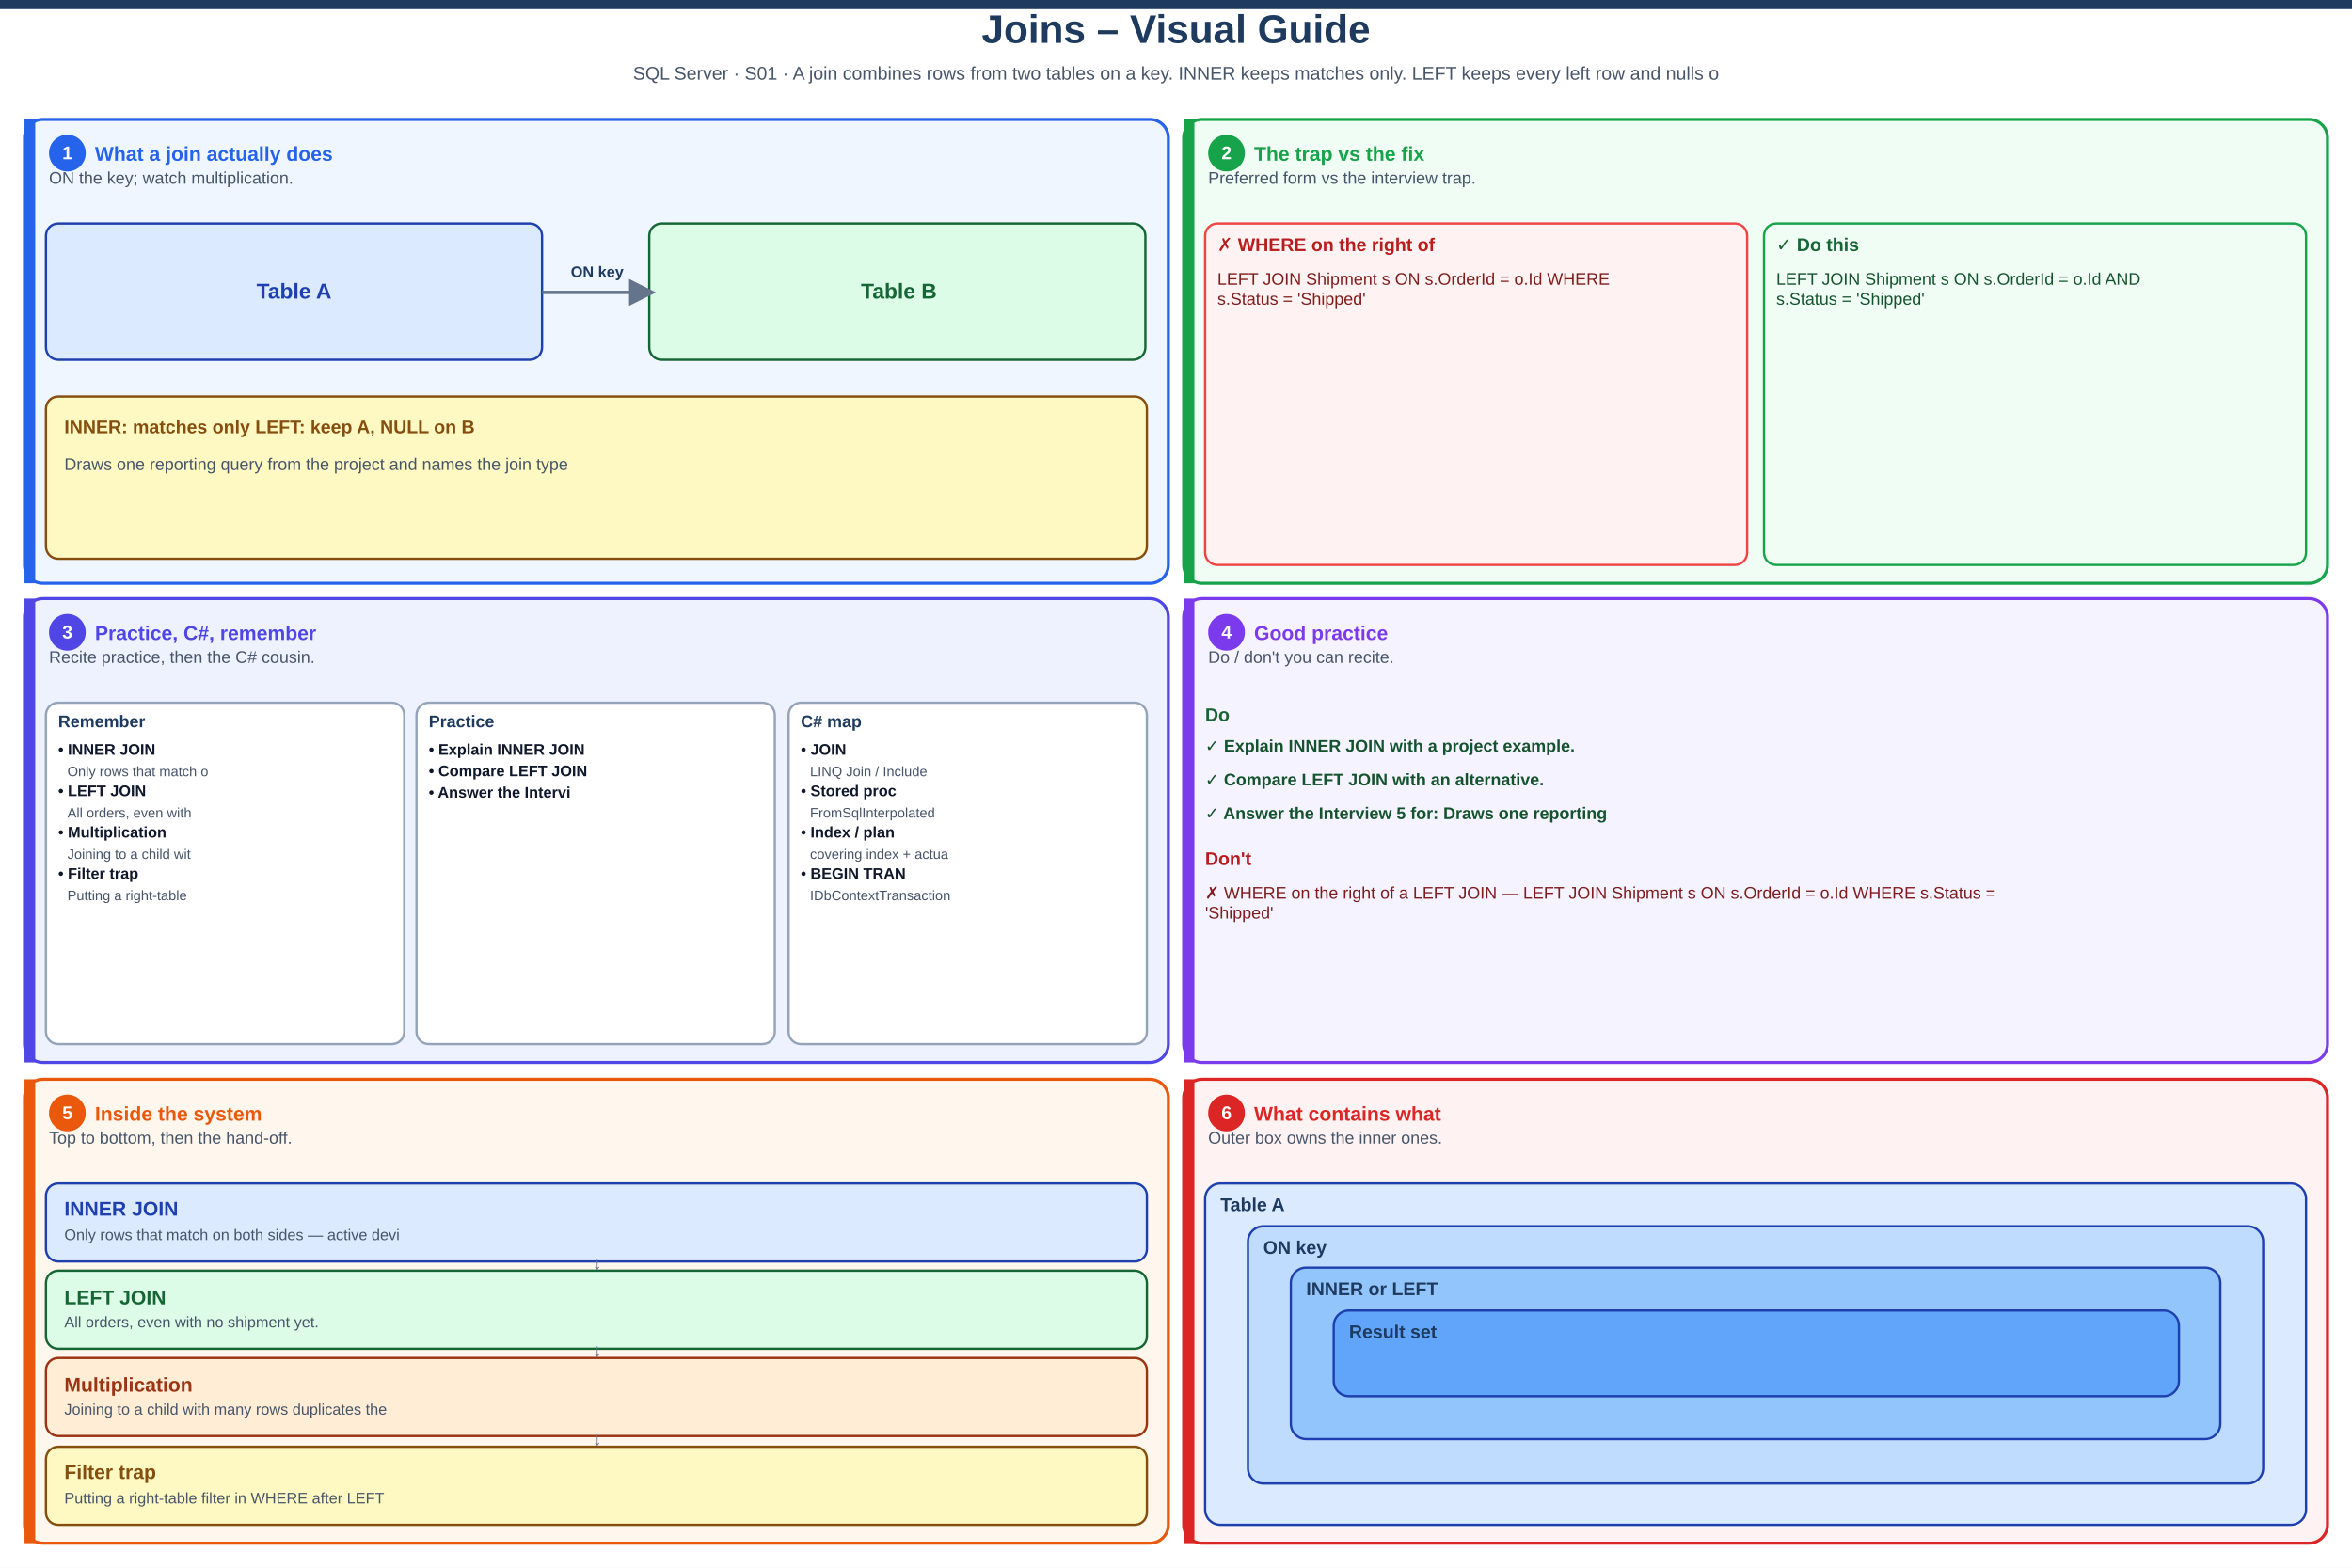
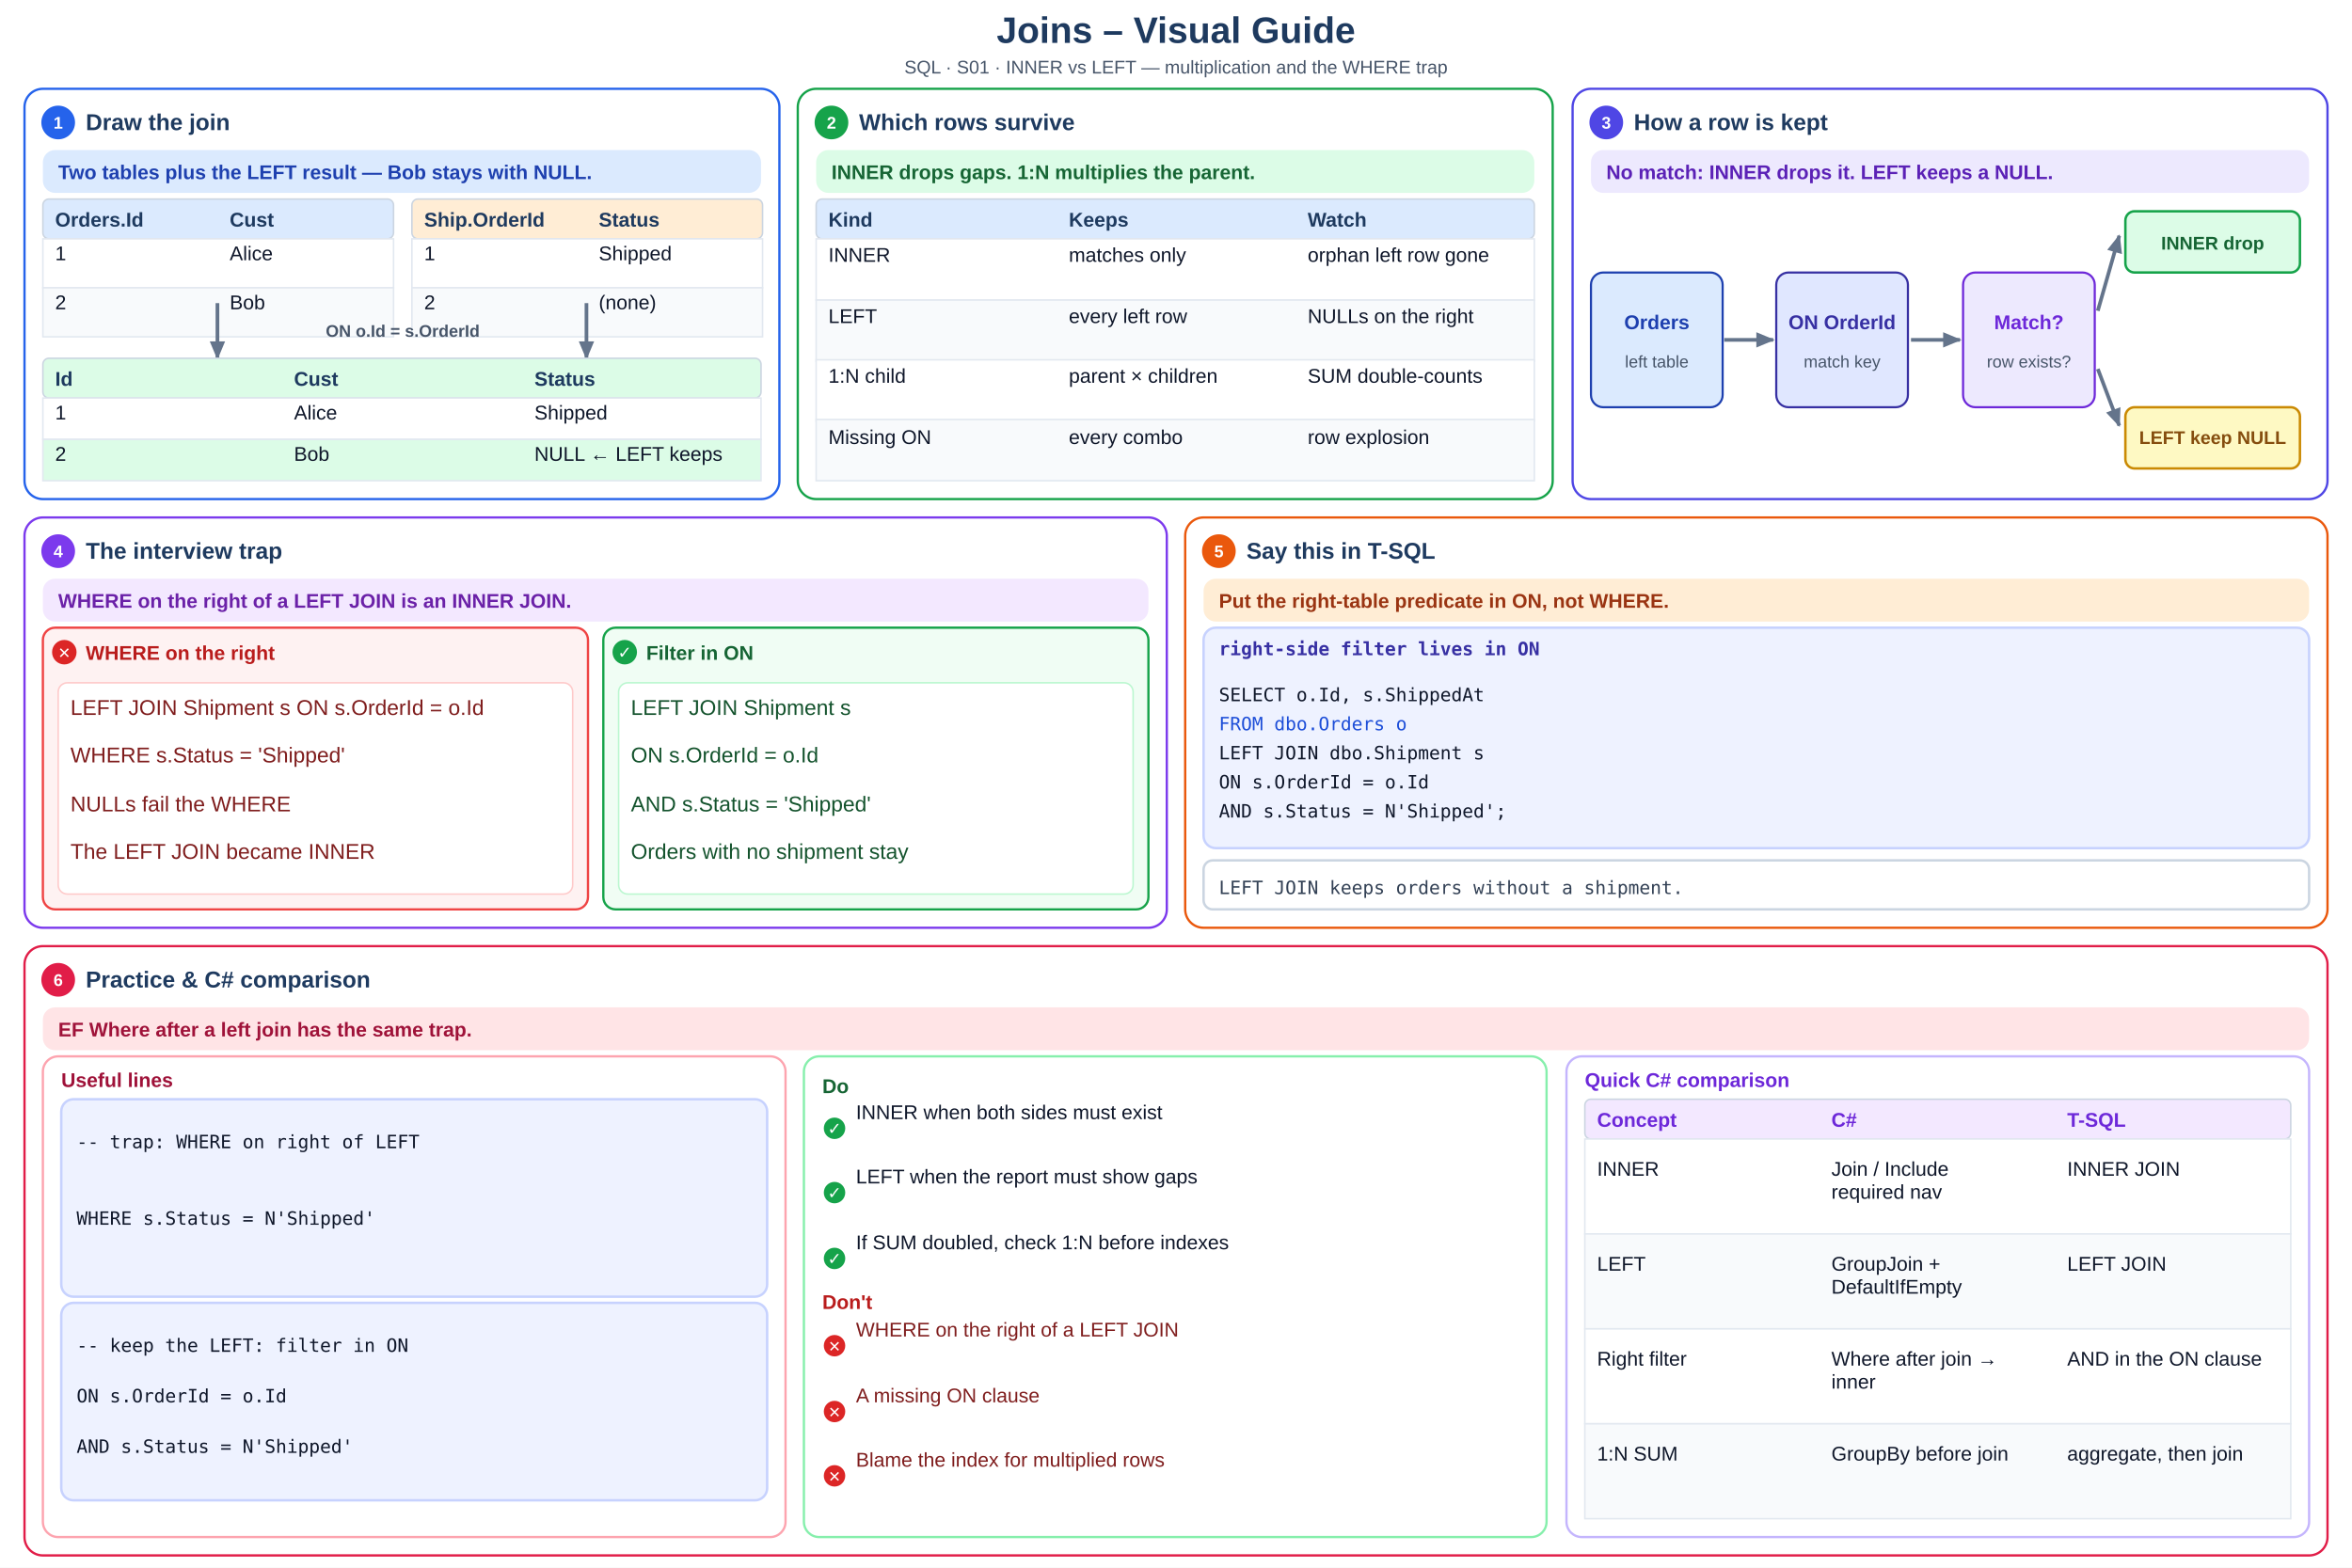
<svg xmlns="http://www.w3.org/2000/svg" width="1536" height="1024" viewBox="0 0 1536 1024">
  <defs>
-     <marker id="arrow" markerWidth="8" markerHeight="8" refX="6" refY="4" orient="auto">
-       <path d="M0,0 L8,4 L0,8 z" fill="#64748b" />
+     <marker id="arrow" markerWidth="12" markerHeight="10" refX="11" refY="5" orient="auto" markerUnits="userSpaceOnUse">
+       <path d="M0,0 L12,5 L0,10 z" fill="#64748b" />
    </marker>
  </defs>
  <rect x="0" y="0" width="1536" height="1024" rx="0" fill="#ffffff" />
-   <rect x="0" y="0" width="1536" height="6" rx="0" fill="#1e3a5f" />
-   <text x="768" y="28" fill="#1e3a5f" font-size="26" font-weight="800" text-anchor="middle" font-family="Segoe UI,Arial,sans-serif">Joins  –  Visual Guide</text>
-   <text x="768" y="52" fill="#475569" font-size="12" font-weight="500" text-anchor="middle" font-family="Segoe UI,Arial,sans-serif">SQL Server  ·  S01  ·  A join combines rows from two tables on a key. INNER keeps matches only. LEFT keeps every left row and nulls o</text>
-   <rect x="16" y="78" width="747" height="303" rx="12" fill="#eff6ff" stroke="#2563eb" stroke-width="2" />
-   <rect x="16" y="78" width="7" height="303" rx="0" fill="#2563eb" />
-   <circle cx="44" cy="100" r="12" fill="#2563eb" />
-   <text x="44" y="104" fill="#fff" font-size="12" font-weight="800" text-anchor="middle" font-family="Segoe UI,Arial,sans-serif">1</text>
-   <text x="62" y="105" fill="#2563eb" font-size="13" font-weight="800" text-anchor="start" font-family="Segoe UI,Arial,sans-serif">What a join actually does</text>
-   <text x="32" y="120" fill="#475569" font-size="11" font-weight="500" text-anchor="start" font-family="Segoe UI,Arial,sans-serif">
-     <tspan x="32" dy="0">ON the key; watch multiplication.</tspan>
-   </text>
-   <rect x="30" y="146" width="324" height="89" rx="8" fill="#dbeafe" stroke="#1e40af" stroke-width="1.5" />
-   <text x="192" y="195" fill="#1e40af" font-size="14" font-weight="800" text-anchor="middle" font-family="Segoe UI,Arial,sans-serif">Table A</text>
-   <rect x="424" y="146" width="324" height="89" rx="8" fill="#dcfce7" stroke="#166534" stroke-width="1.5" />
-   <text x="587" y="195" fill="#166534" font-size="14" font-weight="800" text-anchor="middle" font-family="Segoe UI,Arial,sans-serif">Table B</text>
-   <line x1="354" y1="191" x2="424" y2="191" stroke="#64748b" stroke-width="2.2" marker-end="url(#arrow)" />
-   <text x="390" y="181" fill="#1e3a5f" font-size="10" font-weight="800" text-anchor="middle" font-family="Segoe UI,Arial,sans-serif">ON key</text>
-   <rect x="30" y="259" width="719" height="106" rx="8" fill="#fef9c3" stroke="#854d0e" stroke-width="1.5" />
-   <text x="42" y="283" fill="#854d0e" font-size="12" font-weight="700" text-anchor="start" font-family="Segoe UI,Arial,sans-serif">INNER: matches only    LEFT: keep A, NULL on B</text>
-   <text x="42" y="307" fill="#475569" font-size="11" font-weight="500" text-anchor="start" font-family="Segoe UI,Arial,sans-serif">
-     <tspan x="42" dy="0">Draws one reporting query from the project and names the join type</tspan>
-   </text>
-   <rect x="773" y="78" width="747" height="303" rx="12" fill="#f0fdf4" stroke="#16a34a" stroke-width="2" />
-   <rect x="773" y="78" width="7" height="303" rx="0" fill="#16a34a" />
-   <circle cx="801" cy="100" r="12" fill="#16a34a" />
-   <text x="801" y="104" fill="#fff" font-size="12" font-weight="800" text-anchor="middle" font-family="Segoe UI,Arial,sans-serif">2</text>
-   <text x="819" y="105" fill="#16a34a" font-size="13" font-weight="800" text-anchor="start" font-family="Segoe UI,Arial,sans-serif">The trap vs the fix</text>
-   <text x="789" y="120" fill="#475569" font-size="11" font-weight="500" text-anchor="start" font-family="Segoe UI,Arial,sans-serif">
-     <tspan x="789" dy="0">Preferred form vs the interview trap.</tspan>
-   </text>
-   <rect x="787" y="146" width="354" height="223" rx="8" fill="#fef2f2" stroke="#ef4444" stroke-width="1.5" />
-   <text x="795" y="164" fill="#b91c1c" font-size="12" font-weight="800" text-anchor="start" font-family="Segoe UI,Arial,sans-serif">✗  WHERE on the right of </text>
-   <text x="795" y="186" fill="#7f1d1d" font-size="11" font-weight="500" text-anchor="start" font-family="Segoe UI,Arial,sans-serif">
-     <tspan x="795" dy="0">LEFT JOIN Shipment s ON s.OrderId = o.Id WHERE</tspan>
-     <tspan x="795" dy="13">s.Status = 'Shipped'</tspan>
-   </text>
-   <rect x="1152" y="146" width="354" height="223" rx="8" fill="#f0fdf4" stroke="#16a34a" stroke-width="1.5" />
-   <text x="1160" y="164" fill="#166534" font-size="12" font-weight="800" text-anchor="start" font-family="Segoe UI,Arial,sans-serif">✓  Do this</text>
-   <text x="1160" y="186" fill="#14532d" font-size="11" font-weight="500" text-anchor="start" font-family="Segoe UI,Arial,sans-serif">
-     <tspan x="1160" dy="0">LEFT JOIN Shipment s ON s.OrderId = o.Id AND</tspan>
-     <tspan x="1160" dy="13">s.Status = 'Shipped'</tspan>
-   </text>
-   <rect x="16" y="391" width="747" height="303" rx="12" fill="#eef2ff" stroke="#4f46e5" stroke-width="2" />
-   <rect x="16" y="391" width="7" height="303" rx="0" fill="#4f46e5" />
-   <circle cx="44" cy="413" r="12" fill="#4f46e5" />
-   <text x="44" y="417" fill="#fff" font-size="12" font-weight="800" text-anchor="middle" font-family="Segoe UI,Arial,sans-serif">3</text>
-   <text x="62" y="418" fill="#4f46e5" font-size="13" font-weight="800" text-anchor="start" font-family="Segoe UI,Arial,sans-serif">Practice, C#, remember</text>
-   <text x="32" y="433" fill="#475569" font-size="11" font-weight="500" text-anchor="start" font-family="Segoe UI,Arial,sans-serif">
-     <tspan x="32" dy="0">Recite practice, then the C# cousin.</tspan>
-   </text>
-   <rect x="30" y="459" width="234" height="223" rx="8" fill="#fff" stroke="#94a3b8" stroke-width="1.5" />
-   <text x="38" y="475" fill="#1e3a5f" font-size="11" font-weight="800" text-anchor="start" font-family="Segoe UI,Arial,sans-serif">Remember</text>
-   <text x="38" y="493" fill="#0f172a" font-size="10" font-weight="700" text-anchor="start" font-family="Segoe UI,Arial,sans-serif">• INNER JOIN</text>
-   <text x="44" y="507" fill="#475569" font-size="9" font-weight="500" text-anchor="start" font-family="Segoe UI,Arial,sans-serif">Only rows that match o</text>
-   <text x="38" y="520" fill="#0f172a" font-size="10" font-weight="700" text-anchor="start" font-family="Segoe UI,Arial,sans-serif">• LEFT JOIN</text>
-   <text x="44" y="534" fill="#475569" font-size="9" font-weight="500" text-anchor="start" font-family="Segoe UI,Arial,sans-serif">All orders, even with </text>
-   <text x="38" y="547" fill="#0f172a" font-size="10" font-weight="700" text-anchor="start" font-family="Segoe UI,Arial,sans-serif">• Multiplication</text>
-   <text x="44" y="561" fill="#475569" font-size="9" font-weight="500" text-anchor="start" font-family="Segoe UI,Arial,sans-serif">Joining to a child wit</text>
-   <text x="38" y="574" fill="#0f172a" font-size="10" font-weight="700" text-anchor="start" font-family="Segoe UI,Arial,sans-serif">• Filter trap</text>
-   <text x="44" y="588" fill="#475569" font-size="9" font-weight="500" text-anchor="start" font-family="Segoe UI,Arial,sans-serif">Putting a right-table </text>
-   <rect x="272" y="459" width="234" height="223" rx="8" fill="#fff" stroke="#94a3b8" stroke-width="1.5" />
-   <text x="280" y="475" fill="#1e3a5f" font-size="11" font-weight="800" text-anchor="start" font-family="Segoe UI,Arial,sans-serif">Practice</text>
-   <text x="280" y="493" fill="#0f172a" font-size="10" font-weight="700" text-anchor="start" font-family="Segoe UI,Arial,sans-serif">• Explain INNER JOIN</text>
-   <text x="280" y="507" fill="#0f172a" font-size="10" font-weight="700" text-anchor="start" font-family="Segoe UI,Arial,sans-serif">• Compare LEFT JOIN </text>
-   <text x="280" y="521" fill="#0f172a" font-size="10" font-weight="700" text-anchor="start" font-family="Segoe UI,Arial,sans-serif">• Answer the Intervi</text>
-   <rect x="515" y="459" width="234" height="223" rx="8" fill="#fff" stroke="#94a3b8" stroke-width="1.5" />
-   <text x="523" y="475" fill="#1e3a5f" font-size="11" font-weight="800" text-anchor="start" font-family="Segoe UI,Arial,sans-serif">C# map</text>
-   <text x="523" y="493" fill="#0f172a" font-size="10" font-weight="700" text-anchor="start" font-family="Segoe UI,Arial,sans-serif">• JOIN</text>
-   <text x="529" y="507" fill="#475569" font-size="9" font-weight="500" text-anchor="start" font-family="Segoe UI,Arial,sans-serif">LINQ Join / Include</text>
-   <text x="523" y="520" fill="#0f172a" font-size="10" font-weight="700" text-anchor="start" font-family="Segoe UI,Arial,sans-serif">• Stored proc</text>
-   <text x="529" y="534" fill="#475569" font-size="9" font-weight="500" text-anchor="start" font-family="Segoe UI,Arial,sans-serif">FromSqlInterpolated</text>
-   <text x="523" y="547" fill="#0f172a" font-size="10" font-weight="700" text-anchor="start" font-family="Segoe UI,Arial,sans-serif">• Index / plan</text>
-   <text x="529" y="561" fill="#475569" font-size="9" font-weight="500" text-anchor="start" font-family="Segoe UI,Arial,sans-serif">covering index + actua</text>
-   <text x="523" y="574" fill="#0f172a" font-size="10" font-weight="700" text-anchor="start" font-family="Segoe UI,Arial,sans-serif">• BEGIN TRAN</text>
-   <text x="529" y="588" fill="#475569" font-size="9" font-weight="500" text-anchor="start" font-family="Segoe UI,Arial,sans-serif">IDbContextTransaction</text>
-   <rect x="773" y="391" width="747" height="303" rx="12" fill="#f5f3ff" stroke="#7c3aed" stroke-width="2" />
-   <rect x="773" y="391" width="7" height="303" rx="0" fill="#7c3aed" />
-   <circle cx="801" cy="413" r="12" fill="#7c3aed" />
-   <text x="801" y="417" fill="#fff" font-size="12" font-weight="800" text-anchor="middle" font-family="Segoe UI,Arial,sans-serif">4</text>
-   <text x="819" y="418" fill="#7c3aed" font-size="13" font-weight="800" text-anchor="start" font-family="Segoe UI,Arial,sans-serif">Good practice</text>
-   <text x="789" y="433" fill="#475569" font-size="11" font-weight="500" text-anchor="start" font-family="Segoe UI,Arial,sans-serif">
-     <tspan x="789" dy="0">Do / don't you can recite.</tspan>
-   </text>
-   <text x="787" y="471" fill="#166534" font-size="12" font-weight="800" text-anchor="start" font-family="Segoe UI,Arial,sans-serif">Do</text>
-   <text x="787" y="491" fill="#14532d" font-size="11" font-weight="600" text-anchor="start" font-family="Segoe UI,Arial,sans-serif">✓  Explain INNER JOIN with a project example.</text>
-   <text x="787" y="513" fill="#14532d" font-size="11" font-weight="600" text-anchor="start" font-family="Segoe UI,Arial,sans-serif">✓  Compare LEFT JOIN with an alternative.</text>
-   <text x="787" y="535" fill="#14532d" font-size="11" font-weight="600" text-anchor="start" font-family="Segoe UI,Arial,sans-serif">✓  Answer the Interview 5 for: Draws one reporting </text>
-   <text x="787" y="565" fill="#b91c1c" font-size="12" font-weight="800" text-anchor="start" font-family="Segoe UI,Arial,sans-serif">Don't</text>
-   <text x="787" y="587" fill="#7f1d1d" font-size="11" font-weight="500" text-anchor="start" font-family="Segoe UI,Arial,sans-serif">
-     <tspan x="787" dy="0">✗ WHERE on the right of a LEFT JOIN — LEFT JOIN Shipment s ON s.OrderId = o.Id WHERE s.Status =</tspan>
-     <tspan x="787" dy="13">'Shipped'</tspan>
-   </text>
-   <rect x="16" y="705" width="747" height="303" rx="12" fill="#fff7ed" stroke="#ea580c" stroke-width="2" />
-   <rect x="16" y="705" width="7" height="303" rx="0" fill="#ea580c" />
-   <circle cx="44" cy="727" r="12" fill="#ea580c" />
-   <text x="44" y="731" fill="#fff" font-size="12" font-weight="800" text-anchor="middle" font-family="Segoe UI,Arial,sans-serif">5</text>
-   <text x="62" y="732" fill="#ea580c" font-size="13" font-weight="800" text-anchor="start" font-family="Segoe UI,Arial,sans-serif">Inside the system</text>
-   <text x="32" y="747" fill="#475569" font-size="11" font-weight="500" text-anchor="start" font-family="Segoe UI,Arial,sans-serif">
-     <tspan x="32" dy="0">Top to bottom, then the hand-off.</tspan>
-   </text>
-   <rect x="30" y="773" width="719" height="51" rx="8" fill="#dbeafe" stroke="#1e40af" stroke-width="1.5" />
-   <text x="42" y="794" fill="#1e40af" font-size="13" font-weight="800" text-anchor="start" font-family="Segoe UI,Arial,sans-serif">INNER JOIN</text>
-   <text x="42" y="810" fill="#475569" font-size="10" font-weight="500" text-anchor="start" font-family="Segoe UI,Arial,sans-serif">Only rows that match on both sides — active devi</text>
-   <text x="390" y="829" fill="#64748b" font-size="12" font-weight="800" text-anchor="middle" font-family="Segoe UI,Arial,sans-serif">↓</text>
-   <rect x="30" y="830" width="719" height="51" rx="8" fill="#dcfce7" stroke="#166534" stroke-width="1.5" />
-   <text x="42" y="852" fill="#166534" font-size="13" font-weight="800" text-anchor="start" font-family="Segoe UI,Arial,sans-serif">LEFT JOIN</text>
-   <text x="42" y="867" fill="#475569" font-size="10" font-weight="500" text-anchor="start" font-family="Segoe UI,Arial,sans-serif">All orders, even with no shipment yet.</text>
-   <text x="390" y="886" fill="#64748b" font-size="12" font-weight="800" text-anchor="middle" font-family="Segoe UI,Arial,sans-serif">↓</text>
-   <rect x="30" y="887" width="719" height="51" rx="8" fill="#ffedd5" stroke="#9a3412" stroke-width="1.5" />
-   <text x="42" y="909" fill="#9a3412" font-size="13" font-weight="800" text-anchor="start" font-family="Segoe UI,Arial,sans-serif">Multiplication</text>
-   <text x="42" y="924" fill="#475569" font-size="10" font-weight="500" text-anchor="start" font-family="Segoe UI,Arial,sans-serif">Joining to a child with many rows duplicates the</text>
-   <text x="390" y="944" fill="#64748b" font-size="12" font-weight="800" text-anchor="middle" font-family="Segoe UI,Arial,sans-serif">↓</text>
-   <rect x="30" y="945" width="719" height="51" rx="8" fill="#fef9c3" stroke="#854d0e" stroke-width="1.5" />
-   <text x="42" y="966" fill="#854d0e" font-size="13" font-weight="800" text-anchor="start" font-family="Segoe UI,Arial,sans-serif">Filter trap</text>
-   <text x="42" y="982" fill="#475569" font-size="10" font-weight="500" text-anchor="start" font-family="Segoe UI,Arial,sans-serif">Putting a right-table filter in WHERE after LEFT</text>
-   <rect x="773" y="705" width="747" height="303" rx="12" fill="#fef2f2" stroke="#dc2626" stroke-width="2" />
-   <rect x="773" y="705" width="7" height="303" rx="0" fill="#dc2626" />
-   <circle cx="801" cy="727" r="12" fill="#dc2626" />
-   <text x="801" y="731" fill="#fff" font-size="12" font-weight="800" text-anchor="middle" font-family="Segoe UI,Arial,sans-serif">6</text>
-   <text x="819" y="732" fill="#dc2626" font-size="13" font-weight="800" text-anchor="start" font-family="Segoe UI,Arial,sans-serif">What contains what</text>
-   <text x="789" y="747" fill="#475569" font-size="11" font-weight="500" text-anchor="start" font-family="Segoe UI,Arial,sans-serif">
-     <tspan x="789" dy="0">Outer box owns the inner ones.</tspan>
-   </text>
-   <rect x="787" y="773" width="719" height="223" rx="10" fill="#dbeafe" stroke="#1e40af" stroke-width="1.5" />
-   <text x="797" y="791" fill="#1e3a5f" font-size="12" font-weight="800" text-anchor="start" font-family="Segoe UI,Arial,sans-serif">Table A</text>
-   <rect x="815" y="801" width="663" height="168" rx="10" fill="#bfdbfe" stroke="#1e40af" stroke-width="1.5" />
-   <text x="825" y="819" fill="#1e3a5f" font-size="12" font-weight="800" text-anchor="start" font-family="Segoe UI,Arial,sans-serif">ON key</text>
-   <rect x="843" y="828" width="607" height="112" rx="10" fill="#93c5fd" stroke="#1e40af" stroke-width="1.5" />
-   <text x="853" y="846" fill="#1e3a5f" font-size="12" font-weight="800" text-anchor="start" font-family="Segoe UI,Arial,sans-serif">INNER or LEFT</text>
-   <rect x="871" y="856" width="552" height="56" rx="10" fill="#60a5fa" stroke="#1e40af" stroke-width="1.5" />
-   <text x="881" y="874" fill="#1e3a5f" font-size="12" font-weight="800" text-anchor="start" font-family="Segoe UI,Arial,sans-serif">Result set</text>
+   <text x="768" y="28" fill="#1e3a5f" font-size="24" font-weight="800" text-anchor="middle" font-family="Segoe UI,Arial,sans-serif">Joins  –  Visual Guide</text>
+   <text x="768" y="48" fill="#475569" font-size="12" font-weight="500" text-anchor="middle" font-family="Segoe UI,Arial,sans-serif">SQL · S01  ·  INNER vs LEFT — multiplication and the WHERE trap</text>
+   <rect x="16" y="58" width="493" height="268" rx="12" fill="#fff" stroke="#2563eb" stroke-width="1.5" />
+   <circle cx="38" cy="80" r="11" fill="#2563eb" />
+   <text x="38" y="84" fill="#fff" font-size="11" font-weight="800" text-anchor="middle" font-family="Segoe UI,Arial,sans-serif">1</text>
+   <text x="56" y="85" fill="#1e3a5f" font-size="15" font-weight="800" text-anchor="start" font-family="Segoe UI,Arial,sans-serif">Draw the join</text>
+   <rect x="28" y="98" width="469" height="28" rx="8" fill="#dbeafe" />
+   <text x="38" y="117" fill="#1e40af" font-size="13" font-weight="700" text-anchor="start" font-family="Segoe UI,Arial,sans-serif">Two tables plus the LEFT result — Bob stays with NULL.</text>
+   <rect x="28" y="130" width="229" height="26" rx="4" fill="#dbeafe" stroke="#cbd5e1" stroke-width="1" />
+   <text x="36" y="148" fill="#1e3a5f" font-size="13" font-weight="700" text-anchor="start" font-family="Segoe UI,Arial,sans-serif">Orders.Id</text>
+   <text x="150" y="148" fill="#1e3a5f" font-size="13" font-weight="700" text-anchor="start" font-family="Segoe UI,Arial,sans-serif">Cust</text>
+   <rect x="28" y="156" width="229" height="32" rx="0" fill="#ffffff" stroke="#e2e8f0" stroke-width="1" />
+   <text x="36" y="170" fill="#0f172a" font-size="13" font-weight="500" font-family="Segoe UI,Arial,sans-serif">
+     <tspan x="36" dy="0">1</tspan>
+   </text>
+   <text x="150" y="170" fill="#0f172a" font-size="13" font-weight="500" font-family="Segoe UI,Arial,sans-serif">
+     <tspan x="150" dy="0">Alice</tspan>
+   </text>
+   <rect x="28" y="188" width="229" height="32" rx="0" fill="#f8fafc" stroke="#e2e8f0" stroke-width="1" />
+   <text x="36" y="202" fill="#0f172a" font-size="13" font-weight="500" font-family="Segoe UI,Arial,sans-serif">
+     <tspan x="36" dy="0">2</tspan>
+   </text>
+   <text x="150" y="202" fill="#0f172a" font-size="13" font-weight="500" font-family="Segoe UI,Arial,sans-serif">
+     <tspan x="150" dy="0">Bob</tspan>
+   </text>
+   <rect x="269" y="130" width="229" height="26" rx="4" fill="#ffedd5" stroke="#cbd5e1" stroke-width="1" />
+   <text x="277" y="148" fill="#1e3a5f" font-size="13" font-weight="700" text-anchor="start" font-family="Segoe UI,Arial,sans-serif">Ship.OrderId</text>
+   <text x="391" y="148" fill="#1e3a5f" font-size="13" font-weight="700" text-anchor="start" font-family="Segoe UI,Arial,sans-serif">Status</text>
+   <rect x="269" y="156" width="229" height="32" rx="0" fill="#ffffff" stroke="#e2e8f0" stroke-width="1" />
+   <text x="277" y="170" fill="#0f172a" font-size="13" font-weight="500" font-family="Segoe UI,Arial,sans-serif">
+     <tspan x="277" dy="0">1</tspan>
+   </text>
+   <text x="391" y="170" fill="#0f172a" font-size="13" font-weight="500" font-family="Segoe UI,Arial,sans-serif">
+     <tspan x="391" dy="0">Shipped</tspan>
+   </text>
+   <rect x="269" y="188" width="229" height="32" rx="0" fill="#f8fafc" stroke="#e2e8f0" stroke-width="1" />
+   <text x="277" y="202" fill="#0f172a" font-size="13" font-weight="500" font-family="Segoe UI,Arial,sans-serif">
+     <tspan x="277" dy="0">2</tspan>
+   </text>
+   <text x="391" y="202" fill="#0f172a" font-size="13" font-weight="500" font-family="Segoe UI,Arial,sans-serif">
+     <tspan x="391" dy="0">(none)</tspan>
+   </text>
+   <line x1="142" y1="198" x2="142" y2="234" stroke="#64748b" stroke-width="2.4" marker-end="url(#arrow)" />
+   <line x1="383" y1="198" x2="383" y2="234" stroke="#64748b" stroke-width="2.4" marker-end="url(#arrow)" />
+   <text x="263" y="220" fill="#475569" font-size="11" font-weight="700" text-anchor="middle" font-family="Segoe UI,Arial,sans-serif">ON o.Id = s.OrderId</text>
+   <rect x="28" y="234" width="469" height="26" rx="4" fill="#dcfce7" stroke="#cbd5e1" stroke-width="1" />
+   <text x="36" y="252" fill="#1e3a5f" font-size="13" font-weight="700" text-anchor="start" font-family="Segoe UI,Arial,sans-serif">Id</text>
+   <text x="192" y="252" fill="#1e3a5f" font-size="13" font-weight="700" text-anchor="start" font-family="Segoe UI,Arial,sans-serif">Cust</text>
+   <text x="349" y="252" fill="#1e3a5f" font-size="13" font-weight="700" text-anchor="start" font-family="Segoe UI,Arial,sans-serif">Status</text>
+   <rect x="28" y="260" width="469" height="27" rx="0" fill="#ffffff" stroke="#e2e8f0" stroke-width="1" />
+   <text x="36" y="274" fill="#0f172a" font-size="13" font-weight="500" font-family="Segoe UI,Arial,sans-serif">
+     <tspan x="36" dy="0">1</tspan>
+   </text>
+   <text x="192" y="274" fill="#0f172a" font-size="13" font-weight="500" font-family="Segoe UI,Arial,sans-serif">
+     <tspan x="192" dy="0">Alice</tspan>
+   </text>
+   <text x="349" y="274" fill="#0f172a" font-size="13" font-weight="500" font-family="Segoe UI,Arial,sans-serif">
+     <tspan x="349" dy="0">Shipped</tspan>
+   </text>
+   <rect x="28" y="287" width="469" height="27" rx="0" fill="#dcfce7" stroke="#e2e8f0" stroke-width="1" />
+   <text x="36" y="301" fill="#0f172a" font-size="13" font-weight="500" font-family="Segoe UI,Arial,sans-serif">
+     <tspan x="36" dy="0">2</tspan>
+   </text>
+   <text x="192" y="301" fill="#0f172a" font-size="13" font-weight="500" font-family="Segoe UI,Arial,sans-serif">
+     <tspan x="192" dy="0">Bob</tspan>
+   </text>
+   <text x="349" y="301" fill="#0f172a" font-size="13" font-weight="500" font-family="Segoe UI,Arial,sans-serif">
+     <tspan x="349" dy="0">NULL ← LEFT keeps</tspan>
+   </text>
+   <rect x="521" y="58" width="493" height="268" rx="12" fill="#fff" stroke="#16a34a" stroke-width="1.5" />
+   <circle cx="543" cy="80" r="11" fill="#16a34a" />
+   <text x="543" y="84" fill="#fff" font-size="11" font-weight="800" text-anchor="middle" font-family="Segoe UI,Arial,sans-serif">2</text>
+   <text x="561" y="85" fill="#1e3a5f" font-size="15" font-weight="800" text-anchor="start" font-family="Segoe UI,Arial,sans-serif">Which rows survive</text>
+   <rect x="533" y="98" width="469" height="28" rx="8" fill="#dcfce7" />
+   <text x="543" y="117" fill="#166534" font-size="13" font-weight="700" text-anchor="start" font-family="Segoe UI,Arial,sans-serif">INNER drops gaps. 1:N multiplies the parent.</text>
+   <rect x="533" y="130" width="469" height="26" rx="4" fill="#dbeafe" stroke="#cbd5e1" stroke-width="1" />
+   <text x="541" y="148" fill="#1e3a5f" font-size="13" font-weight="700" text-anchor="start" font-family="Segoe UI,Arial,sans-serif">Kind</text>
+   <text x="698" y="148" fill="#1e3a5f" font-size="13" font-weight="700" text-anchor="start" font-family="Segoe UI,Arial,sans-serif">Keeps</text>
+   <text x="854" y="148" fill="#1e3a5f" font-size="13" font-weight="700" text-anchor="start" font-family="Segoe UI,Arial,sans-serif">Watch</text>
+   <rect x="533" y="156" width="469" height="40" rx="0" fill="#ffffff" stroke="#e2e8f0" stroke-width="1" />
+   <text x="541" y="171" fill="#0f172a" font-size="13" font-weight="500" font-family="Segoe UI,Arial,sans-serif">
+     <tspan x="541" dy="0">INNER</tspan>
+   </text>
+   <text x="698" y="171" fill="#0f172a" font-size="13" font-weight="500" font-family="Segoe UI,Arial,sans-serif">
+     <tspan x="698" dy="0">matches only</tspan>
+   </text>
+   <text x="854" y="171" fill="#0f172a" font-size="13" font-weight="500" font-family="Segoe UI,Arial,sans-serif">
+     <tspan x="854" dy="0">orphan left row gone</tspan>
+   </text>
+   <rect x="533" y="196" width="469" height="40" rx="0" fill="#f8fafc" stroke="#e2e8f0" stroke-width="1" />
+   <text x="541" y="211" fill="#0f172a" font-size="13" font-weight="500" font-family="Segoe UI,Arial,sans-serif">
+     <tspan x="541" dy="0">LEFT</tspan>
+   </text>
+   <text x="698" y="211" fill="#0f172a" font-size="13" font-weight="500" font-family="Segoe UI,Arial,sans-serif">
+     <tspan x="698" dy="0">every left row</tspan>
+   </text>
+   <text x="854" y="211" fill="#0f172a" font-size="13" font-weight="500" font-family="Segoe UI,Arial,sans-serif">
+     <tspan x="854" dy="0">NULLs on the right</tspan>
+   </text>
+   <rect x="533" y="235" width="469" height="40" rx="0" fill="#ffffff" stroke="#e2e8f0" stroke-width="1" />
+   <text x="541" y="250" fill="#0f172a" font-size="13" font-weight="500" font-family="Segoe UI,Arial,sans-serif">
+     <tspan x="541" dy="0">1:N child</tspan>
+   </text>
+   <text x="698" y="250" fill="#0f172a" font-size="13" font-weight="500" font-family="Segoe UI,Arial,sans-serif">
+     <tspan x="698" dy="0">parent × children</tspan>
+   </text>
+   <text x="854" y="250" fill="#0f172a" font-size="13" font-weight="500" font-family="Segoe UI,Arial,sans-serif">
+     <tspan x="854" dy="0">SUM double-counts</tspan>
+   </text>
+   <rect x="533" y="274" width="469" height="40" rx="0" fill="#f8fafc" stroke="#e2e8f0" stroke-width="1" />
+   <text x="541" y="290" fill="#0f172a" font-size="13" font-weight="500" font-family="Segoe UI,Arial,sans-serif">
+     <tspan x="541" dy="0">Missing ON</tspan>
+   </text>
+   <text x="698" y="290" fill="#0f172a" font-size="13" font-weight="500" font-family="Segoe UI,Arial,sans-serif">
+     <tspan x="698" dy="0">every combo</tspan>
+   </text>
+   <text x="854" y="290" fill="#0f172a" font-size="13" font-weight="500" font-family="Segoe UI,Arial,sans-serif">
+     <tspan x="854" dy="0">row explosion</tspan>
+   </text>
+   <rect x="1027" y="58" width="493" height="268" rx="12" fill="#fff" stroke="#4f46e5" stroke-width="1.5" />
+   <circle cx="1049" cy="80" r="11" fill="#4f46e5" />
+   <text x="1049" y="84" fill="#fff" font-size="11" font-weight="800" text-anchor="middle" font-family="Segoe UI,Arial,sans-serif">3</text>
+   <text x="1067" y="85" fill="#1e3a5f" font-size="15" font-weight="800" text-anchor="start" font-family="Segoe UI,Arial,sans-serif">How a row is kept</text>
+   <rect x="1039" y="98" width="469" height="28" rx="8" fill="#ede9fe" />
+   <text x="1049" y="117" fill="#5b21b6" font-size="13" font-weight="700" text-anchor="start" font-family="Segoe UI,Arial,sans-serif">No match: INNER drops it. LEFT keeps a NULL.</text>
+   <rect x="1039" y="178" width="86" height="88" rx="8" fill="#dbeafe" stroke="#1e40af" stroke-width="1.4" />
+   <text x="1082" y="215" fill="#1e40af" font-size="13" font-weight="800" text-anchor="middle" font-family="Segoe UI,Arial,sans-serif">Orders</text>
+   <text x="1082" y="240" fill="#475569" font-size="11" font-weight="500" text-anchor="middle" font-family="Segoe UI,Arial,sans-serif">left table</text>
+   <line x1="1126" y1="222" x2="1158" y2="222" stroke="#64748b" stroke-width="2.4" marker-end="url(#arrow)" />
+   <rect x="1160" y="178" width="86" height="88" rx="8" fill="#e0e7ff" stroke="#3730a3" stroke-width="1.4" />
+   <text x="1203" y="215" fill="#3730a3" font-size="13" font-weight="800" text-anchor="middle" font-family="Segoe UI,Arial,sans-serif">ON OrderId</text>
+   <text x="1203" y="240" fill="#475569" font-size="11" font-weight="500" text-anchor="middle" font-family="Segoe UI,Arial,sans-serif">match key</text>
+   <line x1="1248" y1="222" x2="1280" y2="222" stroke="#64748b" stroke-width="2.4" marker-end="url(#arrow)" />
+   <rect x="1282" y="178" width="86" height="88" rx="8" fill="#ede9fe" stroke="#6d28d9" stroke-width="1.4" />
+   <text x="1325" y="215" fill="#6d28d9" font-size="13" font-weight="800" text-anchor="middle" font-family="Segoe UI,Arial,sans-serif">Match?</text>
+   <text x="1325" y="240" fill="#475569" font-size="11" font-weight="500" text-anchor="middle" font-family="Segoe UI,Arial,sans-serif">row exists?</text>
+   <line x1="1370" y1="203" x2="1384" y2="154" stroke="#64748b" stroke-width="2.4" marker-end="url(#arrow)" />
+   <line x1="1370" y1="241" x2="1384" y2="278" stroke="#64748b" stroke-width="2.4" marker-end="url(#arrow)" />
+   <rect x="1388" y="138" width="114" height="40" rx="6" fill="#dcfce7" stroke="#16a34a" stroke-width="1.6" />
+   <text x="1445" y="163" fill="#166534" font-size="12" font-weight="700" text-anchor="middle" font-family="Segoe UI,Arial,sans-serif">INNER drop</text>
+   <rect x="1388" y="266" width="114" height="40" rx="6" fill="#fef9c3" stroke="#ca8a04" stroke-width="1.6" />
+   <text x="1445" y="290" fill="#854d0e" font-size="12" font-weight="700" text-anchor="middle" font-family="Segoe UI,Arial,sans-serif">LEFT keep NULL</text>
+   <rect x="16" y="338" width="746" height="268" rx="12" fill="#fff" stroke="#7c3aed" stroke-width="1.5" />
+   <circle cx="38" cy="360" r="11" fill="#7c3aed" />
+   <text x="38" y="364" fill="#fff" font-size="11" font-weight="800" text-anchor="middle" font-family="Segoe UI,Arial,sans-serif">4</text>
+   <text x="56" y="365" fill="#1e3a5f" font-size="15" font-weight="800" text-anchor="start" font-family="Segoe UI,Arial,sans-serif">The interview trap</text>
+   <rect x="28" y="378" width="722" height="28" rx="8" fill="#f3e8ff" />
+   <text x="38" y="397" fill="#6b21a8" font-size="13" font-weight="700" text-anchor="start" font-family="Segoe UI,Arial,sans-serif">WHERE on the right of a LEFT JOIN is an INNER JOIN.</text>
+   <rect x="28" y="410" width="356" height="184" rx="8" fill="#fef2f2" stroke="#ef4444" stroke-width="1.5" />
+   <circle cx="42" cy="426" r="8" fill="#dc2626" />
+   <text x="42" y="430" fill="#fff" font-size="10" font-weight="800" text-anchor="middle" font-family="Segoe UI,Arial,sans-serif">✕</text>
+   <text x="56" y="431" fill="#b91c1c" font-size="13" font-weight="800" text-anchor="start" font-family="Segoe UI,Arial,sans-serif">WHERE on the right</text>
+   <rect x="38" y="446" width="336" height="138" rx="6" fill="#fff" stroke="#fecaca" stroke-width="1" />
+   <text x="46" y="467" fill="#7f1d1d" font-size="14" font-weight="500" font-family="Segoe UI,Arial,sans-serif">
+     <tspan x="46" dy="0">LEFT JOIN Shipment s ON s.OrderId = o.Id</tspan>
+   </text>
+   <text x="46" y="498" fill="#7f1d1d" font-size="14" font-weight="500" font-family="Segoe UI,Arial,sans-serif">
+     <tspan x="46" dy="0">WHERE s.Status = 'Shipped'</tspan>
+   </text>
+   <text x="46" y="530" fill="#7f1d1d" font-size="14" font-weight="500" font-family="Segoe UI,Arial,sans-serif">
+     <tspan x="46" dy="0">NULLs fail the WHERE</tspan>
+   </text>
+   <text x="46" y="561" fill="#7f1d1d" font-size="14" font-weight="500" font-family="Segoe UI,Arial,sans-serif">
+     <tspan x="46" dy="0">The LEFT JOIN became INNER</tspan>
+   </text>
+   <rect x="394" y="410" width="356" height="184" rx="8" fill="#f0fdf4" stroke="#16a34a" stroke-width="1.5" />
+   <circle cx="408" cy="426" r="8" fill="#16a34a" />
+   <text x="408" y="430" fill="#fff" font-size="11" font-weight="800" text-anchor="middle" font-family="Segoe UI,Arial,sans-serif">✓</text>
+   <text x="422" y="431" fill="#166534" font-size="13" font-weight="800" text-anchor="start" font-family="Segoe UI,Arial,sans-serif">Filter in ON</text>
+   <rect x="404" y="446" width="336" height="138" rx="6" fill="#fff" stroke="#bbf7d0" stroke-width="1" />
+   <text x="412" y="467" fill="#14532d" font-size="14" font-weight="500" font-family="Segoe UI,Arial,sans-serif">
+     <tspan x="412" dy="0">LEFT JOIN Shipment s</tspan>
+   </text>
+   <text x="412" y="498" fill="#14532d" font-size="14" font-weight="500" font-family="Segoe UI,Arial,sans-serif">
+     <tspan x="412" dy="0">ON s.OrderId = o.Id</tspan>
+   </text>
+   <text x="412" y="530" fill="#14532d" font-size="14" font-weight="500" font-family="Segoe UI,Arial,sans-serif">
+     <tspan x="412" dy="0">AND s.Status = 'Shipped'</tspan>
+   </text>
+   <text x="412" y="561" fill="#14532d" font-size="14" font-weight="500" font-family="Segoe UI,Arial,sans-serif">
+     <tspan x="412" dy="0">Orders with no shipment stay</tspan>
+   </text>
+   <rect x="774" y="338" width="746" height="268" rx="12" fill="#fff" stroke="#ea580c" stroke-width="1.5" />
+   <circle cx="796" cy="360" r="11" fill="#ea580c" />
+   <text x="796" y="364" fill="#fff" font-size="11" font-weight="800" text-anchor="middle" font-family="Segoe UI,Arial,sans-serif">5</text>
+   <text x="814" y="365" fill="#1e3a5f" font-size="15" font-weight="800" text-anchor="start" font-family="Segoe UI,Arial,sans-serif">Say this in T-SQL</text>
+   <rect x="786" y="378" width="722" height="28" rx="8" fill="#ffedd5" />
+   <text x="796" y="397" fill="#9a3412" font-size="13" font-weight="700" text-anchor="start" font-family="Segoe UI,Arial,sans-serif">Put the right-table predicate in ON, not WHERE.</text>
+   <rect x="786" y="410" width="722" height="144" rx="8" fill="#eef2ff" stroke="#c7d2fe" stroke-width="1.6" />
+   <text x="796" y="428" fill="#3730a3" font-size="12" font-weight="800" text-anchor="start" font-family="Consolas,Menlo,monospace">right-side filter lives in ON</text>
+   <text x="796" y="458" fill="#0f172a" font-size="12" font-weight="500" text-anchor="start" font-family="Consolas,Menlo,monospace">SELECT o.Id, s.ShippedAt</text>
+   <text x="796" y="477" fill="#1d4ed8" font-size="12" font-weight="500" text-anchor="start" font-family="Consolas,Menlo,monospace">FROM dbo.Orders o</text>
+   <text x="796" y="496" fill="#0f172a" font-size="12" font-weight="500" text-anchor="start" font-family="Consolas,Menlo,monospace">LEFT JOIN dbo.Shipment s</text>
+   <text x="796" y="515" fill="#0f172a" font-size="12" font-weight="500" text-anchor="start" font-family="Consolas,Menlo,monospace">  ON s.OrderId = o.Id</text>
+   <text x="796" y="534" fill="#0f172a" font-size="12" font-weight="500" text-anchor="start" font-family="Consolas,Menlo,monospace"> AND s.Status = N'Shipped';</text>
+   <rect x="786" y="562" width="722" height="32" rx="6" fill="#fff" stroke="#cbd5e1" stroke-width="1.6" />
+   <text x="796" y="584" fill="#334155" font-size="12" font-weight="500" text-anchor="start" font-family="Consolas,Menlo,monospace">LEFT JOIN keeps orders without a shipment.</text>
+   <rect x="16" y="618" width="1504" height="398" rx="12" fill="#fff" stroke="#e11d48" stroke-width="1.5" />
+   <circle cx="38" cy="640" r="11" fill="#e11d48" />
+   <text x="38" y="644" fill="#fff" font-size="11" font-weight="800" text-anchor="middle" font-family="Segoe UI,Arial,sans-serif">6</text>
+   <text x="56" y="645" fill="#1e3a5f" font-size="15" font-weight="800" text-anchor="start" font-family="Segoe UI,Arial,sans-serif">Practice &amp; C# comparison</text>
+   <rect x="28" y="658" width="1480" height="28" rx="8" fill="#ffe4e6" />
+   <text x="38" y="677" fill="#9f1239" font-size="13" font-weight="700" text-anchor="start" font-family="Segoe UI,Arial,sans-serif">EF Where after a left join has the same trap.</text>
+   <rect x="28" y="690" width="485" height="314" rx="10" fill="#fff" stroke="#fda4af" stroke-width="1.5" />
+   <text x="40" y="710" fill="#9f1239" font-size="13" font-weight="800" text-anchor="start" font-family="Segoe UI,Arial,sans-serif">Useful lines</text>
+   <rect x="40" y="718" width="461" height="129" rx="8" fill="#eef2ff" stroke="#c7d2fe" stroke-width="1.6" />
+   <text x="50" y="750" fill="#0f172a" font-size="12" font-weight="500" text-anchor="start" font-family="Consolas,Menlo,monospace">-- trap: WHERE on right of LEFT</text>
+   <text x="50" y="800" fill="#0f172a" font-size="12" font-weight="500" text-anchor="start" font-family="Consolas,Menlo,monospace">WHERE s.Status = N'Shipped'</text>
+   <rect x="40" y="851" width="461" height="129" rx="8" fill="#eef2ff" stroke="#c7d2fe" stroke-width="1.6" />
+   <text x="50" y="883" fill="#0f172a" font-size="12" font-weight="500" text-anchor="start" font-family="Consolas,Menlo,monospace">-- keep the LEFT: filter in ON</text>
+   <text x="50" y="916" fill="#0f172a" font-size="12" font-weight="500" text-anchor="start" font-family="Consolas,Menlo,monospace">ON s.OrderId = o.Id</text>
+   <text x="50" y="949" fill="#0f172a" font-size="12" font-weight="500" text-anchor="start" font-family="Consolas,Menlo,monospace">AND s.Status = N'Shipped'</text>
+   <rect x="525" y="690" width="485" height="314" rx="10" fill="#fff" stroke="#86efac" stroke-width="1.5" />
+   <text x="537" y="714" fill="#166534" font-size="13" font-weight="800" text-anchor="start" font-family="Segoe UI,Arial,sans-serif">Do</text>
+   <circle cx="545" cy="737" r="7" fill="#16a34a" />
+   <text x="545" y="741" fill="#fff" font-size="11" font-weight="800" text-anchor="middle" font-family="Segoe UI,Arial,sans-serif">✓</text>
+   <text x="559" y="731" fill="#0f172a" font-size="13" font-weight="500" font-family="Segoe UI,Arial,sans-serif">
+     <tspan x="559" dy="0">INNER when both sides must exist</tspan>
+   </text>
+   <circle cx="545" cy="779" r="7" fill="#16a34a" />
+   <text x="545" y="783" fill="#fff" font-size="11" font-weight="800" text-anchor="middle" font-family="Segoe UI,Arial,sans-serif">✓</text>
+   <text x="559" y="773" fill="#0f172a" font-size="13" font-weight="500" font-family="Segoe UI,Arial,sans-serif">
+     <tspan x="559" dy="0">LEFT when the report must show gaps</tspan>
+   </text>
+   <circle cx="545" cy="822" r="7" fill="#16a34a" />
+   <text x="545" y="826" fill="#fff" font-size="11" font-weight="800" text-anchor="middle" font-family="Segoe UI,Arial,sans-serif">✓</text>
+   <text x="559" y="816" fill="#0f172a" font-size="13" font-weight="500" font-family="Segoe UI,Arial,sans-serif">
+     <tspan x="559" dy="0">If SUM doubled, check 1:N before indexes</tspan>
+   </text>
+   <text x="537" y="855" fill="#b91c1c" font-size="13" font-weight="800" text-anchor="start" font-family="Segoe UI,Arial,sans-serif">Don't</text>
+   <circle cx="545" cy="879" r="7" fill="#dc2626" />
+   <text x="545" y="883" fill="#fff" font-size="10" font-weight="800" text-anchor="middle" font-family="Segoe UI,Arial,sans-serif">✕</text>
+   <text x="559" y="873" fill="#7f1d1d" font-size="13" font-weight="500" font-family="Segoe UI,Arial,sans-serif">
+     <tspan x="559" dy="0">WHERE on the right of a LEFT JOIN</tspan>
+   </text>
+   <circle cx="545" cy="922" r="7" fill="#dc2626" />
+   <text x="545" y="926" fill="#fff" font-size="10" font-weight="800" text-anchor="middle" font-family="Segoe UI,Arial,sans-serif">✕</text>
+   <text x="559" y="916" fill="#7f1d1d" font-size="13" font-weight="500" font-family="Segoe UI,Arial,sans-serif">
+     <tspan x="559" dy="0">A missing ON clause</tspan>
+   </text>
+   <circle cx="545" cy="964" r="7" fill="#dc2626" />
+   <text x="545" y="968" fill="#fff" font-size="10" font-weight="800" text-anchor="middle" font-family="Segoe UI,Arial,sans-serif">✕</text>
+   <text x="559" y="958" fill="#7f1d1d" font-size="13" font-weight="500" font-family="Segoe UI,Arial,sans-serif">
+     <tspan x="559" dy="0">Blame the index for multiplied rows</tspan>
+   </text>
+   <rect x="1023" y="690" width="485" height="314" rx="10" fill="#fff" stroke="#c4b5fd" stroke-width="1.5" />
+   <text x="1035" y="710" fill="#6d28d9" font-size="13" font-weight="800" text-anchor="start" font-family="Segoe UI,Arial,sans-serif">Quick C# comparison</text>
+   <rect x="1035" y="718" width="461" height="26" rx="4" fill="#f3e8ff" stroke="#cbd5e1" stroke-width="1" />
+   <text x="1043" y="736" fill="#6d28d9" font-size="13" font-weight="700" text-anchor="start" font-family="Segoe UI,Arial,sans-serif">Concept</text>
+   <text x="1196" y="736" fill="#6d28d9" font-size="13" font-weight="700" text-anchor="start" font-family="Segoe UI,Arial,sans-serif">C#</text>
+   <text x="1350" y="736" fill="#6d28d9" font-size="13" font-weight="700" text-anchor="start" font-family="Segoe UI,Arial,sans-serif">T-SQL</text>
+   <rect x="1035" y="744" width="461" height="62" rx="0" fill="#ffffff" stroke="#e2e8f0" stroke-width="1" />
+   <text x="1043" y="768" fill="#0f172a" font-size="13" font-weight="500" font-family="Segoe UI,Arial,sans-serif">
+     <tspan x="1043" dy="0">INNER</tspan>
+   </text>
+   <text x="1196" y="768" fill="#0f172a" font-size="13" font-weight="500" font-family="Segoe UI,Arial,sans-serif">
+     <tspan x="1196" dy="0">Join / Include</tspan>
+     <tspan x="1196" dy="15">required nav</tspan>
+   </text>
+   <text x="1350" y="768" fill="#0f172a" font-size="13" font-weight="500" font-family="Segoe UI,Arial,sans-serif">
+     <tspan x="1350" dy="0">INNER JOIN</tspan>
+   </text>
+   <rect x="1035" y="806" width="461" height="62" rx="0" fill="#f8fafc" stroke="#e2e8f0" stroke-width="1" />
+   <text x="1043" y="830" fill="#0f172a" font-size="13" font-weight="500" font-family="Segoe UI,Arial,sans-serif">
+     <tspan x="1043" dy="0">LEFT</tspan>
+   </text>
+   <text x="1196" y="830" fill="#0f172a" font-size="13" font-weight="500" font-family="Segoe UI,Arial,sans-serif">
+     <tspan x="1196" dy="0">GroupJoin +</tspan>
+     <tspan x="1196" dy="15">DefaultIfEmpty</tspan>
+   </text>
+   <text x="1350" y="830" fill="#0f172a" font-size="13" font-weight="500" font-family="Segoe UI,Arial,sans-serif">
+     <tspan x="1350" dy="0">LEFT JOIN</tspan>
+   </text>
+   <rect x="1035" y="868" width="461" height="62" rx="0" fill="#ffffff" stroke="#e2e8f0" stroke-width="1" />
+   <text x="1043" y="892" fill="#0f172a" font-size="13" font-weight="500" font-family="Segoe UI,Arial,sans-serif">
+     <tspan x="1043" dy="0">Right filter</tspan>
+   </text>
+   <text x="1196" y="892" fill="#0f172a" font-size="13" font-weight="500" font-family="Segoe UI,Arial,sans-serif">
+     <tspan x="1196" dy="0">Where after join →</tspan>
+     <tspan x="1196" dy="15">inner</tspan>
+   </text>
+   <text x="1350" y="892" fill="#0f172a" font-size="13" font-weight="500" font-family="Segoe UI,Arial,sans-serif">
+     <tspan x="1350" dy="0">AND in the ON clause</tspan>
+   </text>
+   <rect x="1035" y="930" width="461" height="62" rx="0" fill="#f8fafc" stroke="#e2e8f0" stroke-width="1" />
+   <text x="1043" y="954" fill="#0f172a" font-size="13" font-weight="500" font-family="Segoe UI,Arial,sans-serif">
+     <tspan x="1043" dy="0">1:N SUM</tspan>
+   </text>
+   <text x="1196" y="954" fill="#0f172a" font-size="13" font-weight="500" font-family="Segoe UI,Arial,sans-serif">
+     <tspan x="1196" dy="0">GroupBy before join</tspan>
+   </text>
+   <text x="1350" y="954" fill="#0f172a" font-size="13" font-weight="500" font-family="Segoe UI,Arial,sans-serif">
+     <tspan x="1350" dy="0">aggregate, then join</tspan>
+   </text>
</svg>
